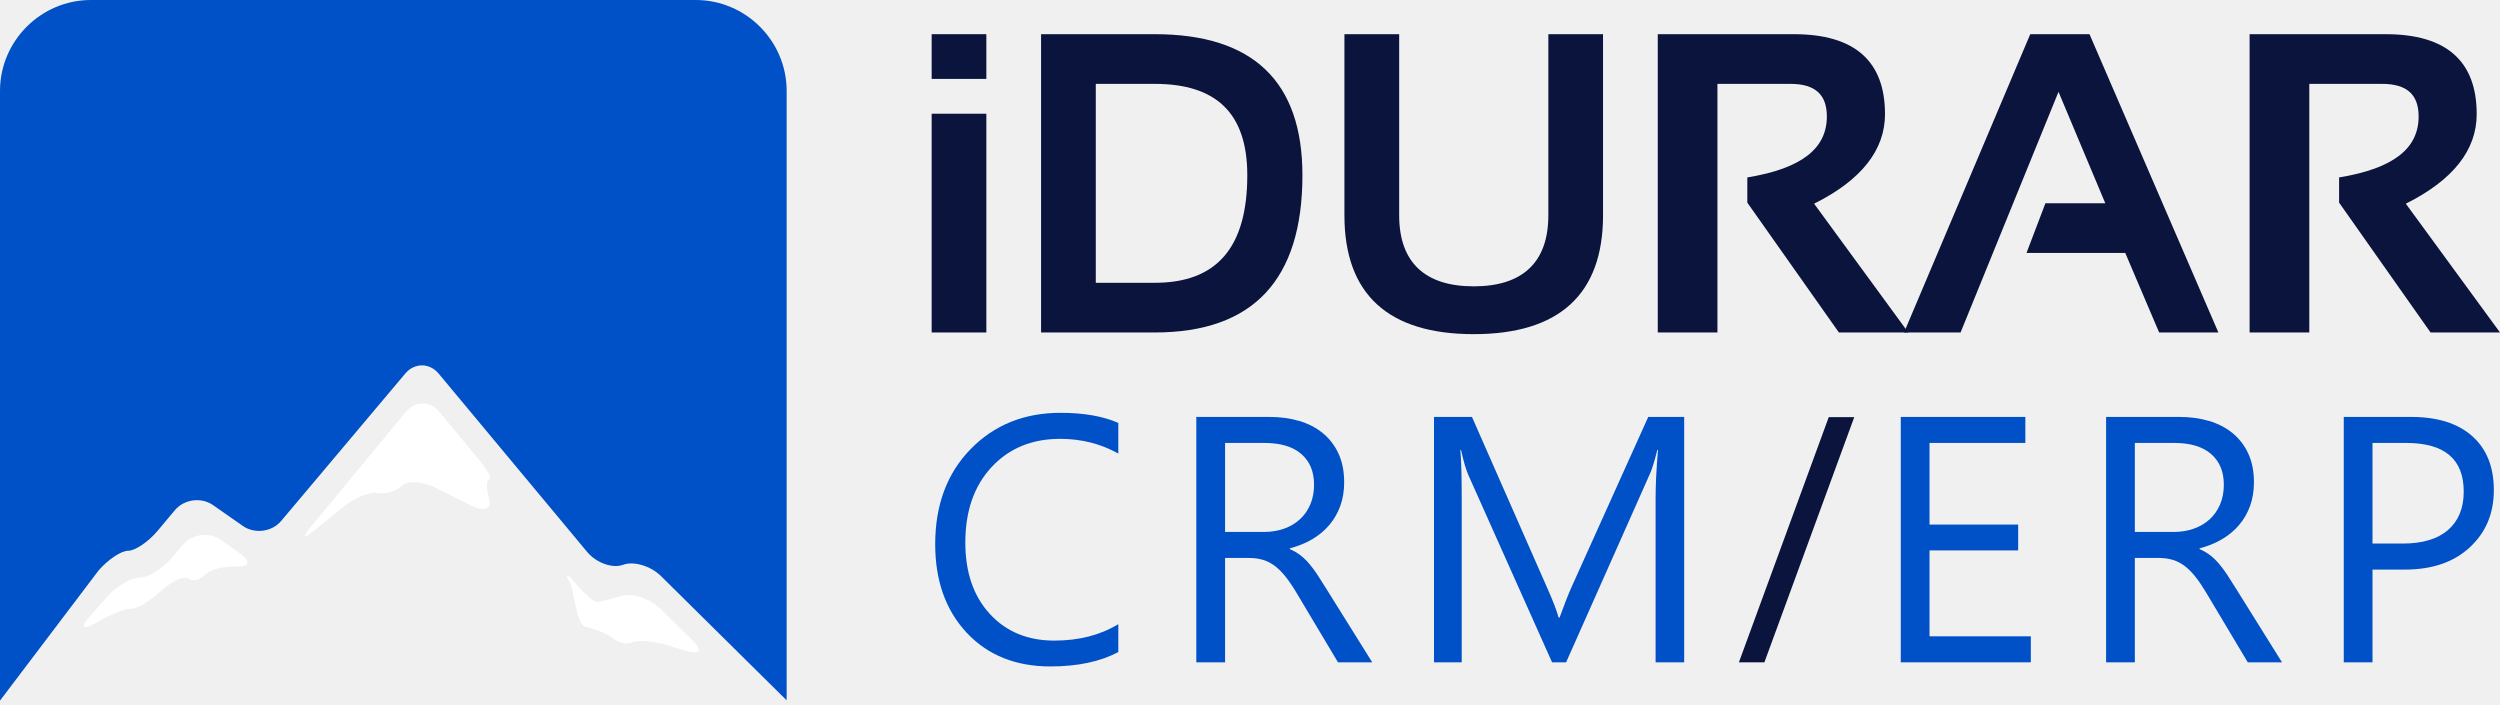
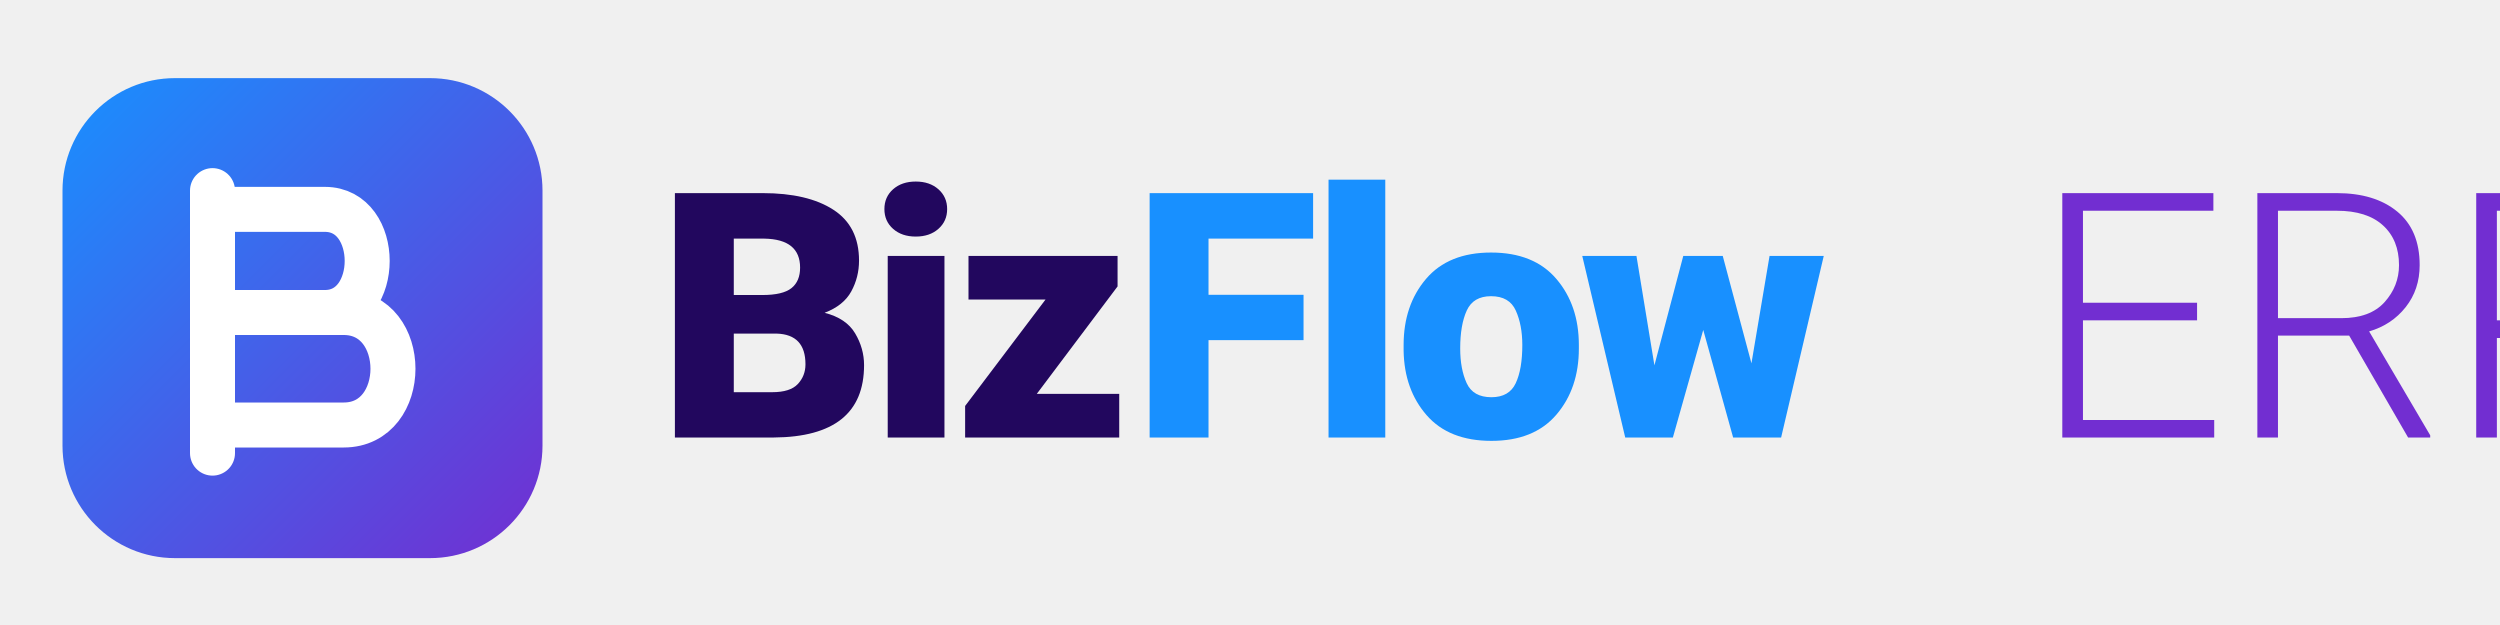
- <svg xmlns="http://www.w3.org/2000/svg" width="100%" height="100%" viewBox="0 0 220 62" version="1.1" xml:space="preserve" style="fill-rule:evenodd;clip-rule:evenodd;stroke-linejoin:round;stroke-miterlimit:2;">
-   <g>
-     <g>
-       <path d="M0,61.655l0,-53.652c0,-4.401 3.601,-8.003 8.003,-8.003l53.223,0c4.4,0 8,3.602 8,8.003l-0,53.221c-0,0.133 -0.004,0.265 -0.01,0.397l-11.053,-10.93c-0.899,-0.89 -2.399,-1.337 -3.329,-0.99c-0.935,0.346 -2.361,-0.165 -3.166,-1.133l-13.061,-15.685c-0.802,-0.97 -2.134,-0.973 -2.944,-0.01l-10.922,12.972c-0.814,0.965 -2.328,1.161 -3.365,0.442l-2.628,-1.836c-1.037,-0.727 -2.546,-0.523 -3.36,0.447l-1.517,1.81c-0.809,0.966 -1.978,1.761 -2.589,1.758c-0.613,-0.002 -1.791,0.783 -2.612,1.742l-8.67,11.447Z" style="fill:#0050c8;fill-rule:nonzero;" />
-       <path d="M38.654,36.235c-0.809,-0.975 -2.125,-0.973 -2.932,0.002l-8.376,10.13c-0.807,0.972 -0.667,1.114 0.315,0.314l2.553,-2.082c0.977,-0.8 2.335,-1.346 3.017,-1.211c0.676,0.128 1.637,-0.152 2.134,-0.63c0.492,-0.48 1.82,-0.411 2.951,0.152l3.166,1.585c1.126,0.568 1.836,0.286 1.566,-0.62c-0.263,-0.906 -0.263,-1.67 0.002,-1.696c0.27,-0.026 -0.172,-0.847 -0.977,-1.815l-3.419,-4.129Z" style="fill:#fff;fill-rule:nonzero;" />
-       <path d="M50.683,51.374c-0.757,-0.895 -1.022,-0.992 -0.582,-0.218c0.443,0.774 0.587,3.862 1.455,4.02c0.867,0.163 1.96,0.625 2.426,1.025c0.468,0.397 1.225,0.541 1.696,0.314c0.464,-0.224 1.839,-0.109 3.046,0.258l1.665,0.511c1.21,0.362 1.458,-0.056 0.554,-0.939l-2.87,-2.804c-0.906,-0.887 -2.418,-1.379 -3.365,-1.1c-0.946,0.281 -1.928,0.52 -2.184,0.532c-0.251,0.012 -1.083,-0.707 -1.841,-1.599" style="fill:#fff;fill-rule:nonzero;" />
-       <path d="M19.461,47.522c-1.034,-0.734 -2.544,-0.545 -3.367,0.419l-0.994,1.159c-0.816,0.961 -2.103,1.746 -2.849,1.744c-0.747,-0 -2.039,0.776 -2.872,1.725l-1.482,1.687c-0.837,0.949 -0.615,1.216 0.481,0.594l0.369,-0.208c1.1,-0.618 2.371,-1.11 2.825,-1.082c0.45,0.026 1.593,-0.646 2.527,-1.49l0.133,-0.121c0.939,-0.847 2.001,-1.306 2.361,-1.032c0.36,0.284 1.013,0.13 1.451,-0.338c0.444,-0.464 1.72,-0.79 2.839,-0.722c1.122,0.064 1.195,-0.478 0.166,-1.209l-1.588,-1.126Z" style="fill:#fff;fill-rule:nonzero;" />
-     </g>
-     <g>
-       <path d="M98.412,57.382c-1.597,0.843 -3.585,1.265 -5.964,1.265c-3.072,-0 -5.532,-0.989 -7.379,-2.967c-1.847,-1.978 -2.771,-4.573 -2.771,-7.786c0,-3.453 1.039,-6.244 3.117,-8.373c2.079,-2.128 4.714,-3.192 7.907,-3.192c2.048,-0 3.744,0.296 5.09,0.888l-0,2.696c-1.546,-0.863 -3.253,-1.295 -5.121,-1.295c-2.479,-0 -4.49,0.828 -6.031,2.485c-1.541,1.656 -2.311,3.87 -2.311,6.641c-0,2.63 0.72,4.726 2.161,6.287c1.44,1.561 3.33,2.342 5.669,2.342c2.169,-0 4.046,-0.482 5.633,-1.446l-0,2.455Z" style="fill:#0050c8;fill-rule:nonzero;" />
-       <path d="M120.757,58.285l-3.012,0l-3.614,-6.054c-0.331,-0.562 -0.653,-1.041 -0.964,-1.438c-0.311,-0.396 -0.63,-0.72 -0.956,-0.971c-0.326,-0.251 -0.678,-0.434 -1.054,-0.55c-0.377,-0.115 -0.801,-0.173 -1.273,-0.173l-2.078,0l0,9.186l-2.53,0l0,-21.595l6.446,0c0.943,0 1.814,0.118 2.612,0.354c0.798,0.236 1.491,0.595 2.078,1.077c0.588,0.482 1.047,1.082 1.378,1.799c0.332,0.718 0.497,1.559 0.497,2.523c0,0.753 -0.113,1.443 -0.338,2.071c-0.226,0.627 -0.548,1.187 -0.964,1.679c-0.417,0.492 -0.919,0.911 -1.506,1.257c-0.588,0.346 -1.248,0.615 -1.98,0.806l-0,0.06c0.361,0.161 0.675,0.344 0.941,0.55c0.266,0.205 0.519,0.449 0.76,0.73c0.241,0.281 0.48,0.6 0.716,0.956c0.235,0.357 0.499,0.771 0.79,1.243l4.051,6.49Zm-12.951,-19.306l0,7.831l3.434,0c0.632,0 1.217,-0.095 1.754,-0.286c0.537,-0.191 1.001,-0.464 1.393,-0.821c0.392,-0.356 0.698,-0.793 0.919,-1.31c0.22,-0.517 0.331,-1.097 0.331,-1.739c-0,-1.155 -0.374,-2.056 -1.122,-2.703c-0.748,-0.648 -1.83,-0.972 -3.245,-0.972l-3.464,0Z" style="fill:#0050c8;fill-rule:nonzero;" />
-       <path d="M148.208,58.285l-2.515,0l-0,-14.487c-0,-1.144 0.07,-2.545 0.211,-4.201l-0.061,-0c-0.241,0.974 -0.456,1.671 -0.647,2.093l-7.379,16.595l-1.235,0l-7.364,-16.475c-0.211,-0.481 -0.427,-1.219 -0.648,-2.213l-0.06,-0c0.08,0.863 0.121,2.274 0.121,4.231l-0,14.457l-2.44,0l0,-21.595l3.343,0l6.626,15.059c0.512,1.155 0.844,2.018 0.994,2.591l0.09,-0c0.432,-1.185 0.779,-2.068 1.04,-2.651l6.761,-14.999l3.163,0l-0,21.595Z" style="fill:#0050c8;fill-rule:nonzero;" />
-       <path d="M178.713,58.285l-11.445,0l-0,-21.595l10.963,0l-0,2.289l-8.433,0l-0,7.184l7.8,-0l0,2.273l-7.8,0l-0,7.56l8.915,0l-0,2.289Z" style="fill:#0050c8;fill-rule:nonzero;" />
-       <path d="M200.817,58.285l-3.012,0l-3.614,-6.054c-0.331,-0.562 -0.652,-1.041 -0.964,-1.438c-0.311,-0.396 -0.63,-0.72 -0.956,-0.971c-0.326,-0.251 -0.677,-0.434 -1.054,-0.55c-0.376,-0.115 -0.801,-0.173 -1.272,-0.173l-2.079,0l0,9.186l-2.53,0l0,-21.595l6.446,0c0.943,0 1.814,0.118 2.613,0.354c0.798,0.236 1.49,0.595 2.078,1.077c0.587,0.482 1.046,1.082 1.378,1.799c0.331,0.718 0.497,1.559 0.497,2.523c-0,0.753 -0.113,1.443 -0.339,2.071c-0.226,0.627 -0.547,1.187 -0.964,1.679c-0.417,0.492 -0.919,0.911 -1.506,1.257c-0.587,0.346 -1.247,0.615 -1.98,0.806l-0,0.06c0.361,0.161 0.675,0.344 0.941,0.55c0.266,0.205 0.52,0.449 0.76,0.73c0.241,0.281 0.48,0.6 0.716,0.956c0.236,0.357 0.499,0.771 0.79,1.243l4.051,6.49Zm-12.951,-19.306l0,7.831l3.434,0c0.632,0 1.217,-0.095 1.754,-0.286c0.537,-0.191 1.002,-0.464 1.393,-0.821c0.392,-0.356 0.698,-0.793 0.919,-1.31c0.221,-0.517 0.331,-1.097 0.331,-1.739c0,-1.155 -0.374,-2.056 -1.122,-2.703c-0.748,-0.648 -1.829,-0.972 -3.245,-0.972l-3.464,0Z" style="fill:#0050c8;fill-rule:nonzero;" />
-       <path d="M208.781,50.123l0,8.162l-2.53,0l0,-21.595l5.934,0c2.309,0 4.098,0.562 5.368,1.687c1.27,1.124 1.905,2.711 1.905,4.759c0,2.048 -0.705,3.724 -2.116,5.029c-1.41,1.306 -3.315,1.958 -5.715,1.958l-2.846,0Zm0,-11.144l0,8.855l2.651,0c1.747,0 3.079,-0.399 3.998,-1.197c0.918,-0.798 1.378,-1.925 1.378,-3.381c-0,-2.851 -1.687,-4.277 -5.06,-4.277l-2.967,0Z" style="fill:#0050c8;fill-rule:nonzero;" />
-       <g>
-         <path d="M86.798,29.258l-4.812,-0l-0,-19.25l4.812,-0l-0,19.25Zm-0,-22.314l-4.812,0l-0,-3.935l4.812,0l-0,3.935Z" style="fill:#0a143c;fill-rule:nonzero;" />
-         <path d="M101.622,24.886c5.428,0 8.14,-3.078 8.14,-9.465c-0,-5.439 -2.712,-8.04 -8.14,-8.04l-5.193,0l-0,17.505l5.193,0Zm-10.008,4.372l0,-26.25l10.008,0c8.659,0 12.991,4.173 12.991,12.413c0,9.194 -4.332,13.837 -12.991,13.837l-10.008,-0Z" style="fill:#0a143c;fill-rule:nonzero;" />
-         <path d="M118.309,18.945l-0,-15.937l4.818,0l-0,15.937c-0,4.169 2.293,6.253 6.562,6.253c4.269,-0 6.566,-2.084 6.566,-6.253l-0,-15.937l4.812,0l0,15.937c0,6.973 -3.877,10.46 -11.378,10.46c-7.501,0 -11.38,-3.487 -11.38,-10.46" style="fill:#0a143c;fill-rule:nonzero;" />
-         <path d="M145.883,29.258l0,-26.249l11.984,-0c5.345,-0 8.013,2.366 8.013,7.035c0,3.158 -2.078,5.806 -6.239,7.881l8.288,11.333l-6.106,-0l-8.059,-11.427l-0,-2.217c4.812,-0.791 6.999,-2.562 6.999,-5.368c-0,-1.928 -1.036,-2.865 -3.207,-2.865l-6.421,-0l-0,21.877l-5.252,-0Z" style="fill:#0a143c;fill-rule:nonzero;" />
-         <path d="M172.53,29.258l-4.975,-0l11.107,-26.249l5.214,-0l11.342,26.249l-5.213,-0l-2.983,-7l-8.689,-0l1.664,-4.373l5.268,0l-4.117,-9.804l-8.618,21.177Z" style="fill:#0a143c;fill-rule:nonzero;" />
-         <path d="M197.965,29.258l0,-26.249l11.977,-0c5.341,-0 8.007,2.366 8.007,7.035c0,3.158 -2.078,5.806 -6.237,7.881l8.288,11.333l-6.111,-0l-8.048,-11.427l0,-2.217c4.816,-0.791 6.998,-2.562 6.998,-5.368c-0,-1.928 -1.04,-2.865 -3.213,-2.865l-6.408,-0l-0,21.877l-5.253,-0Z" style="fill:#0a143c;fill-rule:nonzero;" />
-       </g>
-       <path d="M163.174,36.709l-2.244,-0l-7.907,21.575l2.244,0l7.907,-21.575Z" style="fill:#0a143c;" />
-     </g>
+ <svg xmlns="http://www.w3.org/2000/svg" viewBox="0 0 800 200" width="800" height="200">
+   <defs>
+     <linearGradient id="bizflow-grad-main" x1="0%" y1="0%" x2="100%" y2="100%">
+       <stop offset="0%" stop-color="#1890ff" />
+       <stop offset="100%" stop-color="#722ed1" />
+     </linearGradient>
+   </defs>
+   <g transform="translate(20, 25) scale(0.3)">
+     <rect width="512" height="512" rx="120" fill="url(#bizflow-grad-main)" />
+     <path d="M160 140 h120 c60 0 60 110 0 110 h-120 v-110 z" fill="none" stroke="#ffffff" stroke-width="48" stroke-linejoin="round" />
+     <path d="M160 250 h140 c70 0 70 120 0 120 h-140 v-120 z" fill="none" stroke="#ffffff" stroke-width="48" stroke-linejoin="round" />
+     <path d="M160 120 v280" fill="none" stroke="#ffffff" stroke-width="48" stroke-linecap="round" />
  </g>
+   <text x="210" y="140" font-family="-apple-system, BlinkMacSystemFont, 'Segoe UI', Roboto, 'Helvetica Neue', Arial, sans-serif" font-size="110" font-weight="900" fill="#22075e" letter-spacing="-3">
+         Biz<tspan fill="#1890ff">Flow</tspan>
+   </text>
+   <text x="650" y="140" font-family="-apple-system, BlinkMacSystemFont, 'Segoe UI', Roboto, 'Helvetica Neue', Arial, sans-serif" font-size="110" font-weight="300" fill="#722ed1">
+         ERP
+     </text>
</svg>
